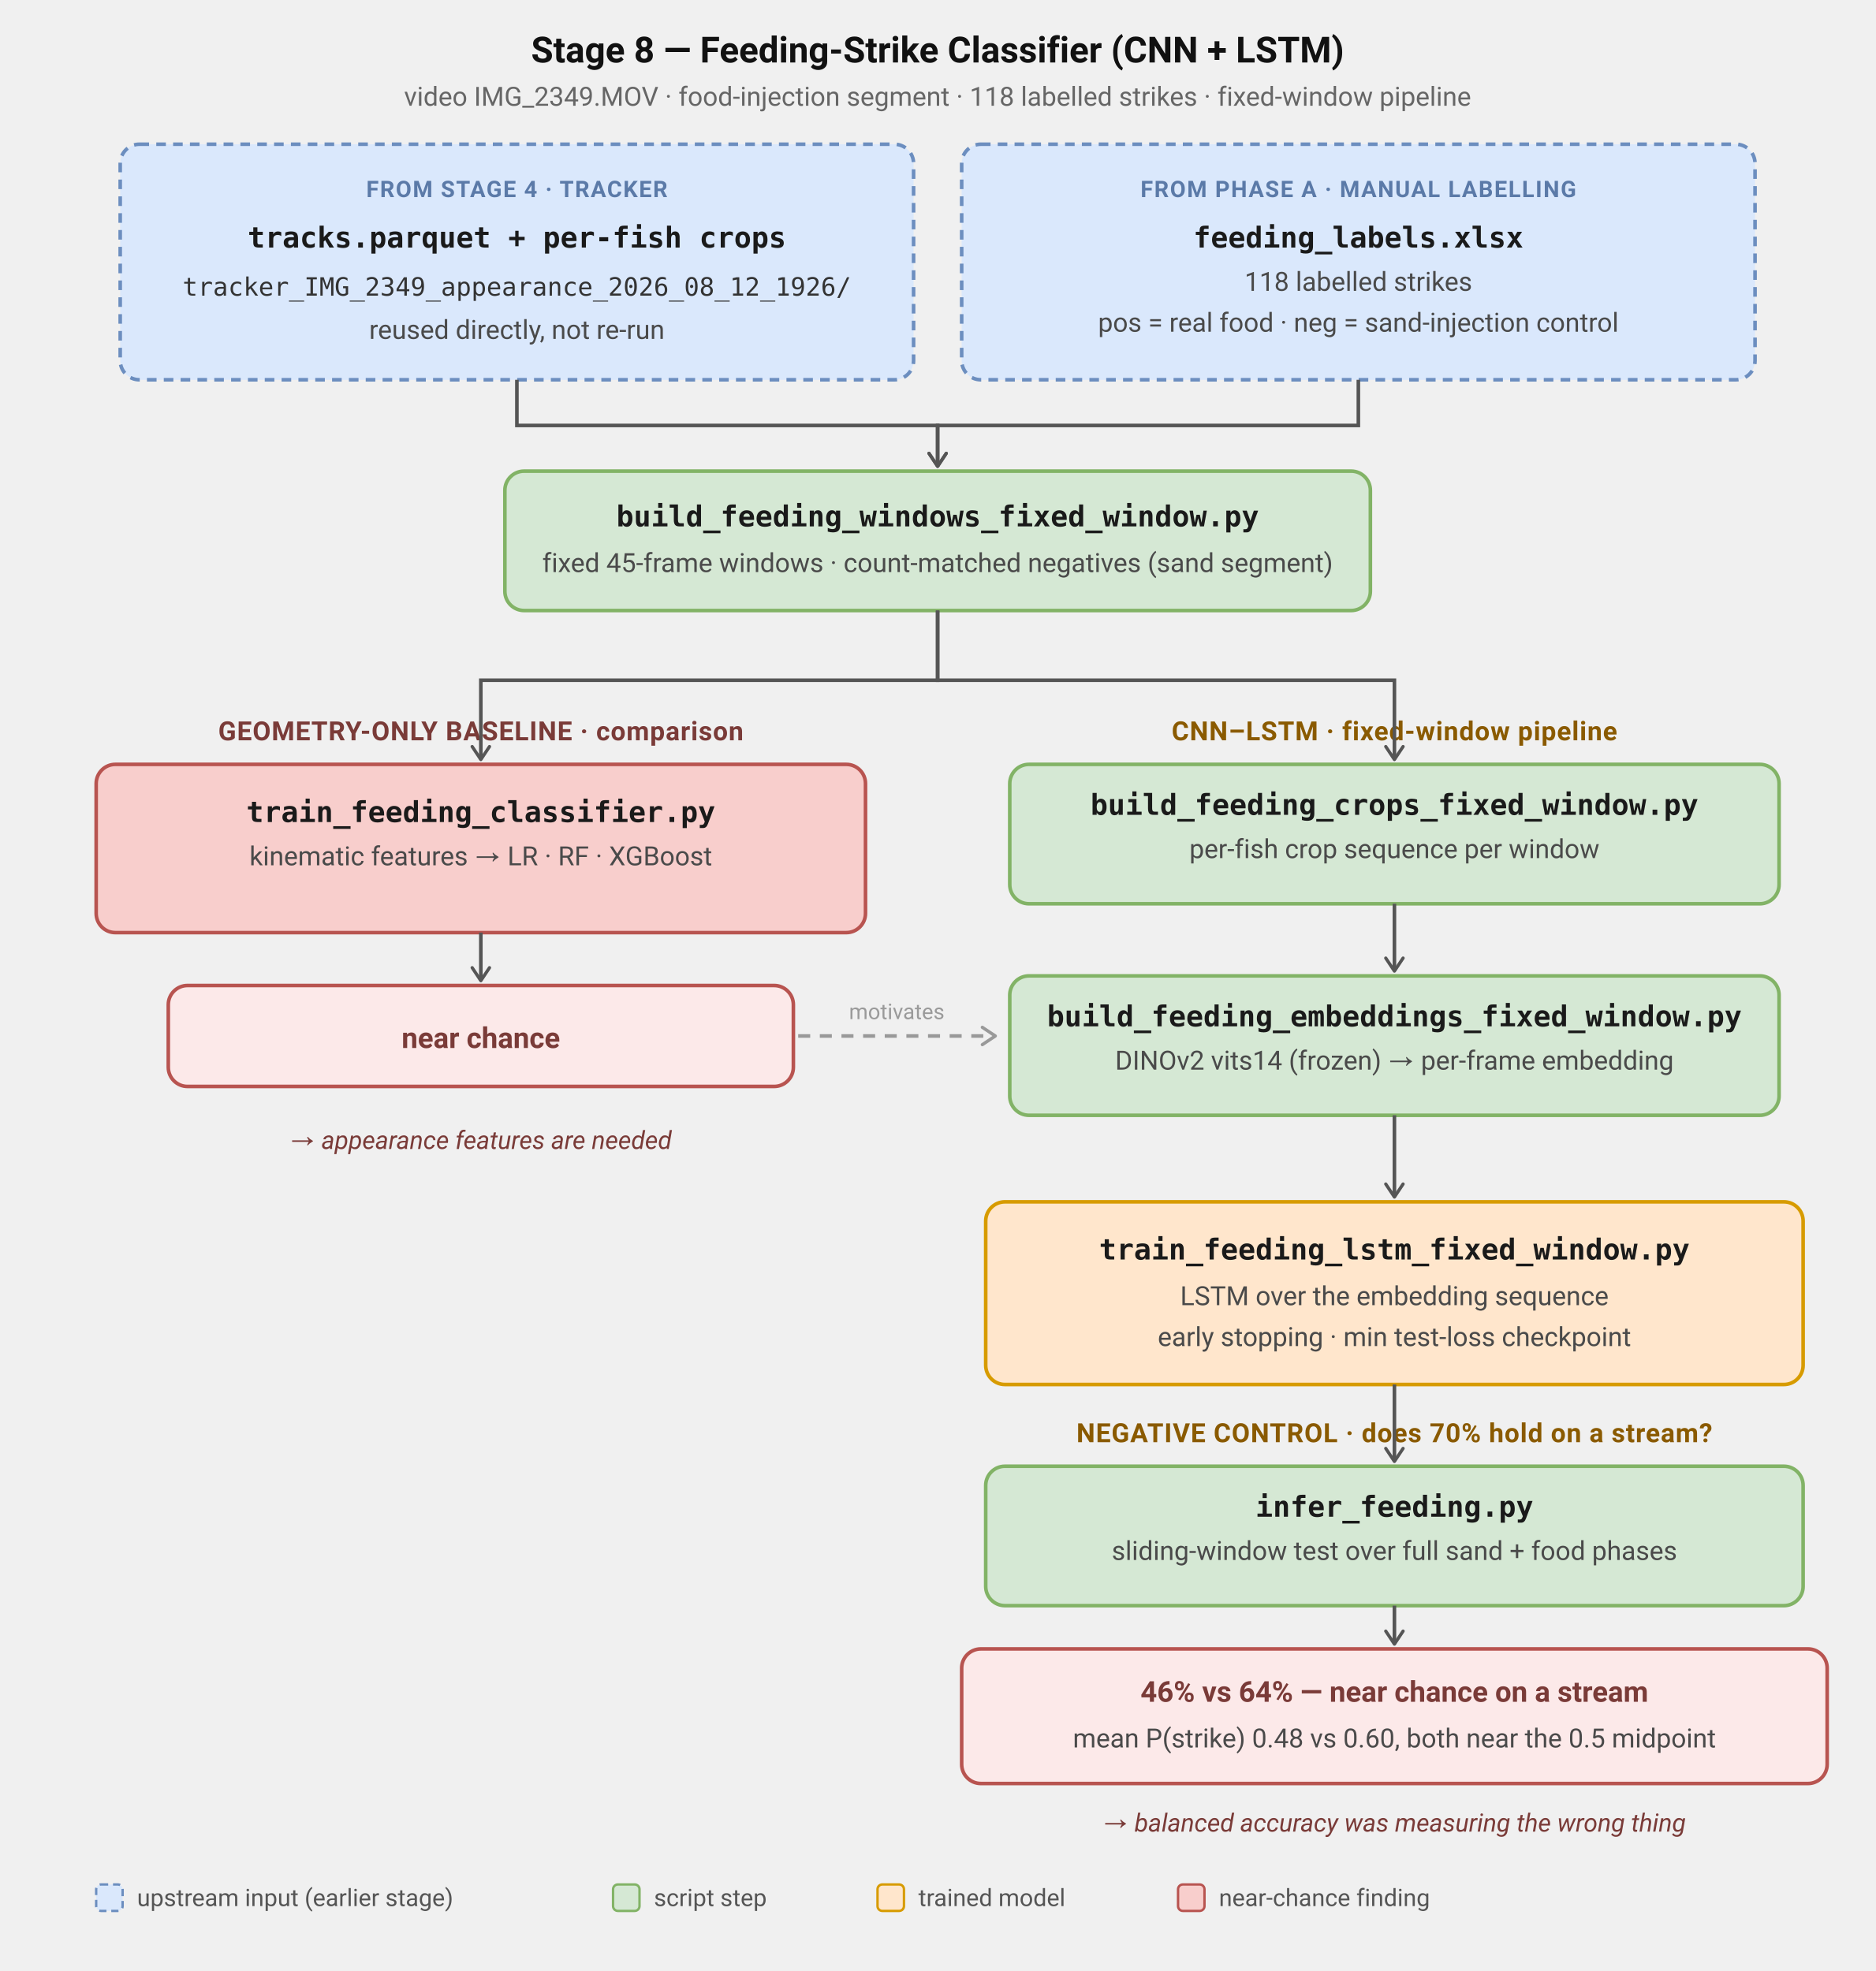
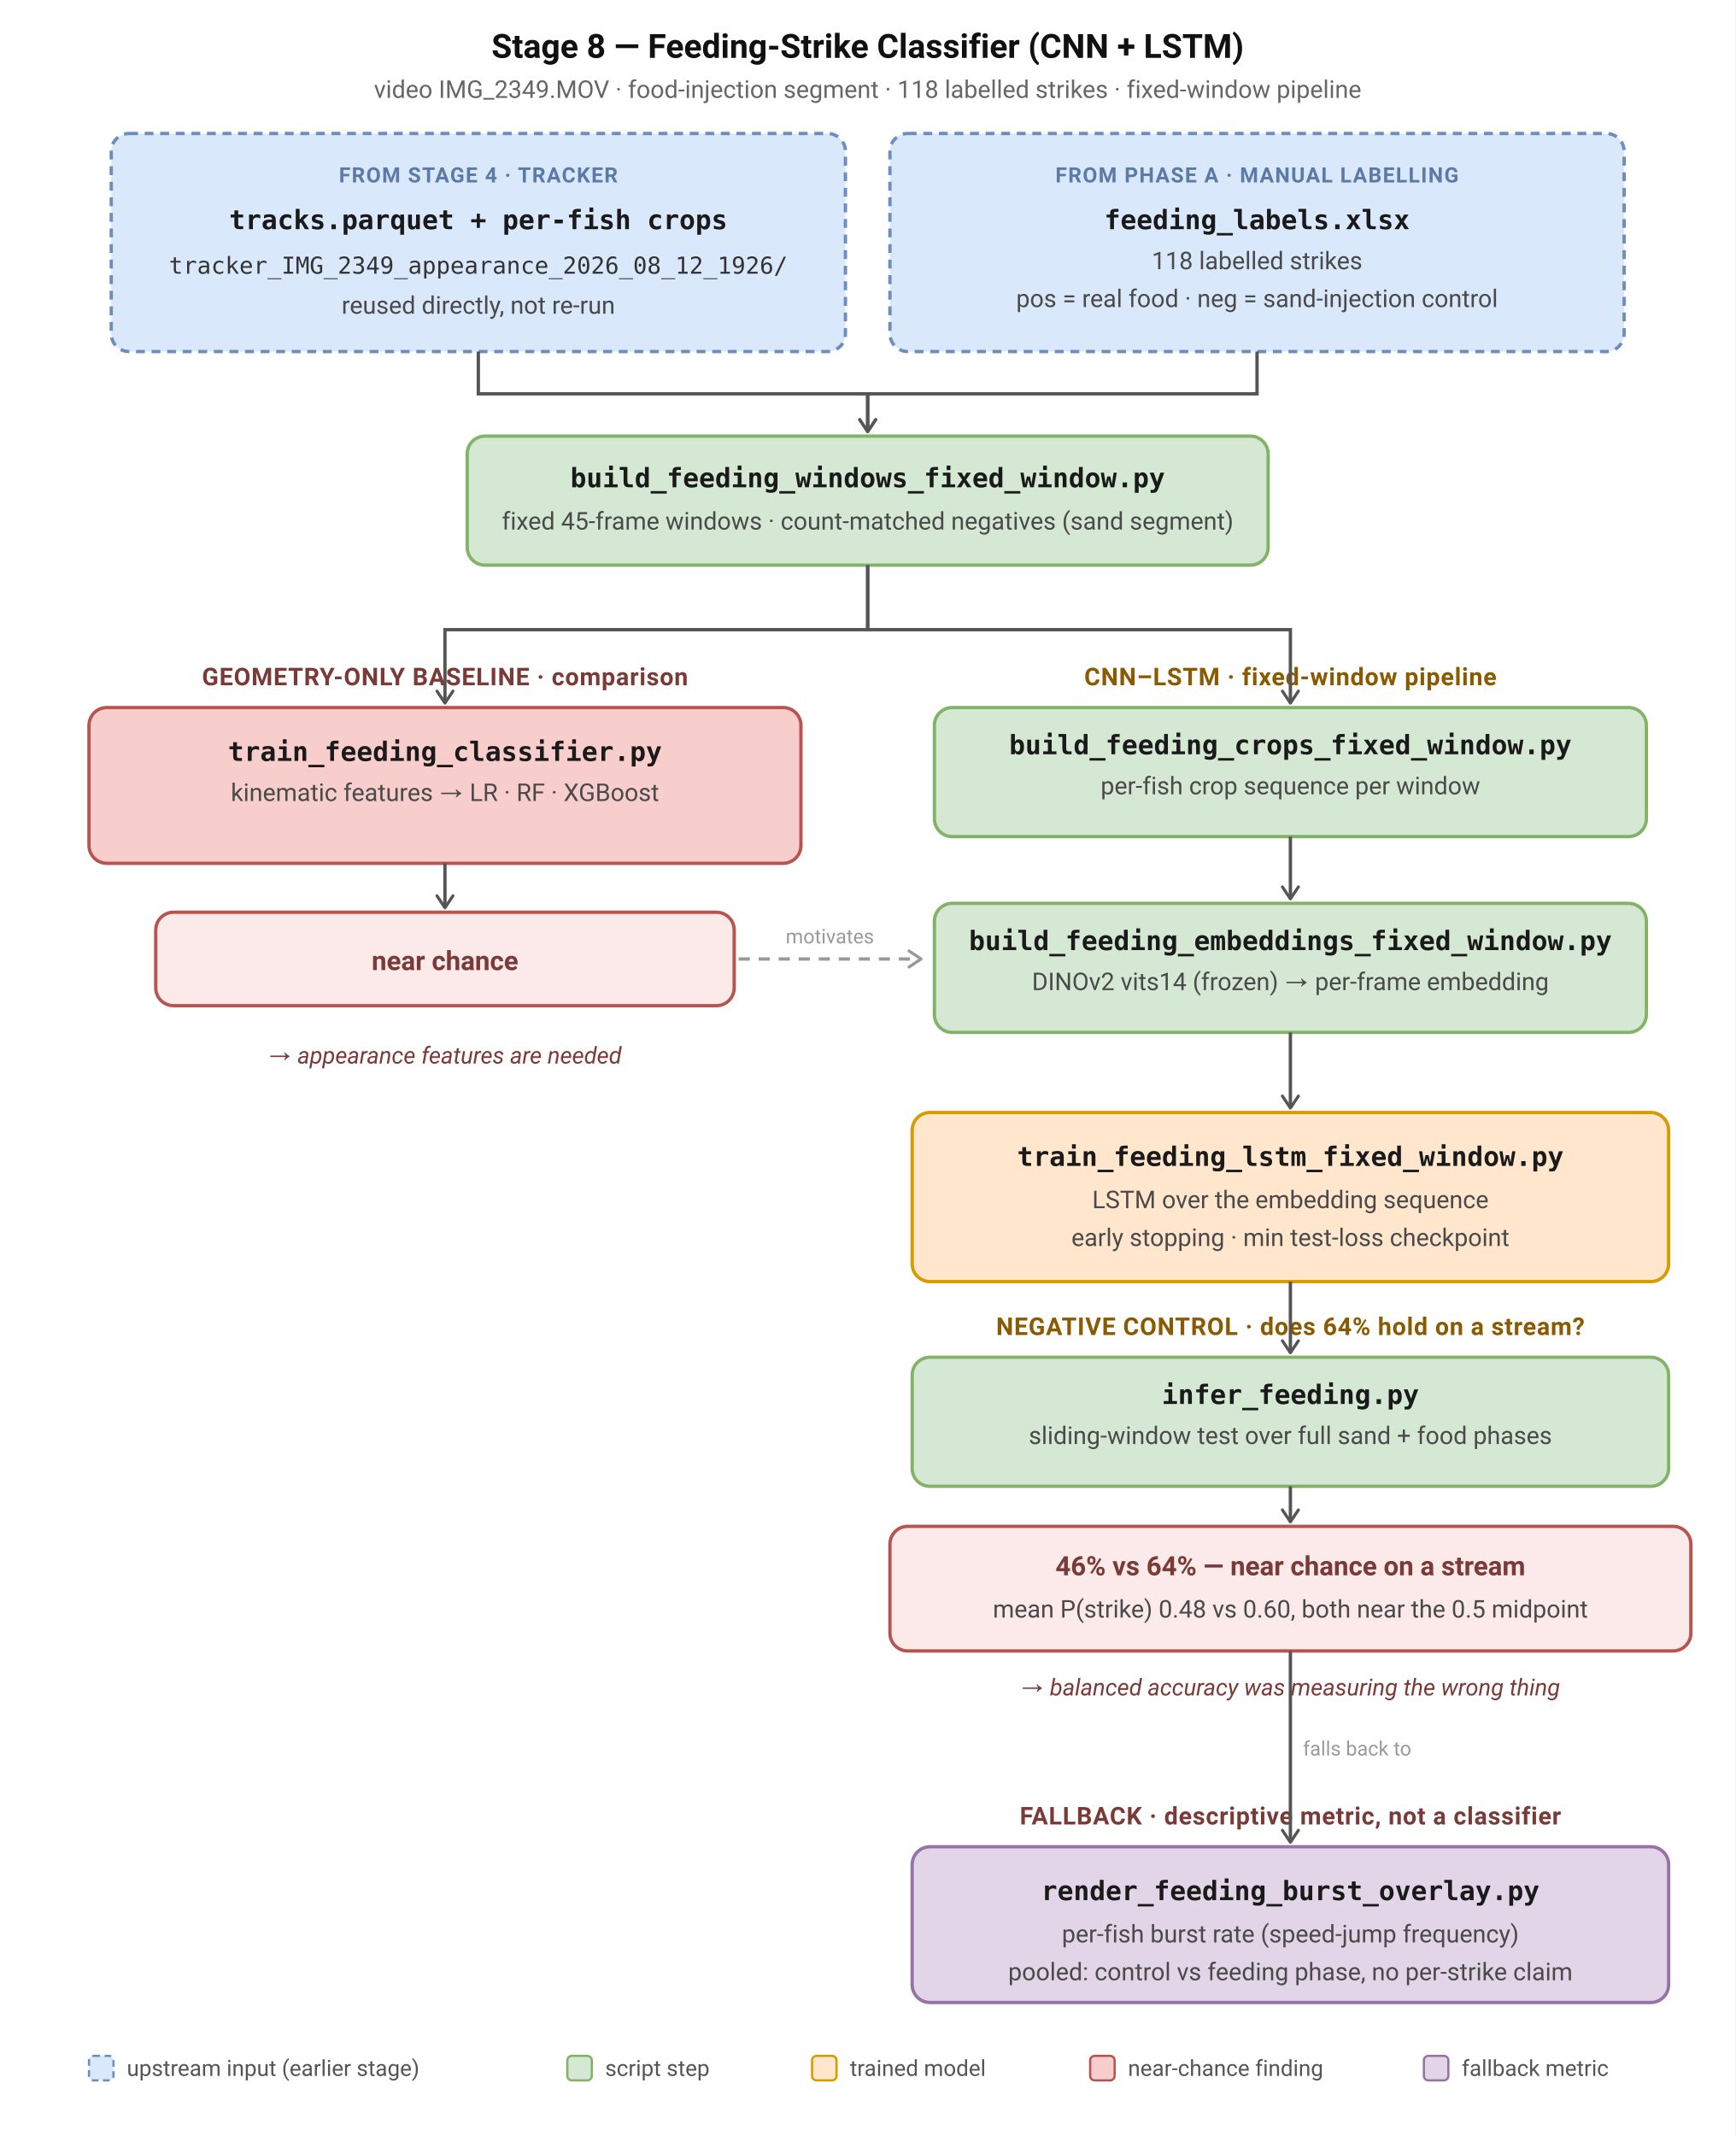
- <svg xmlns="http://www.w3.org/2000/svg" width="100%" viewBox="0 0 780 820" role="img">
+ <svg xmlns="http://www.w3.org/2000/svg" width="100%" viewBox="0 0 780 960" role="img">
  <defs>
    <marker id="arrow" viewBox="0 0 10 10" refX="8" refY="5" markerWidth="6" markerHeight="6" orient="auto-start-reverse">
      <path d="M2 1L8 5L2 9" fill="none" stroke="context-stroke" stroke-width="1.5" stroke-linecap="round" stroke-linejoin="round" />
    </marker>
    <style>
      text { font-family: -apple-system, "Segoe UI", Roboto, Helvetica, Arial, sans-serif; text-anchor: middle; }
      .d-title { font-size: 15px; font-weight: 700; fill: #111; }
      .d-sub { font-size: 11px; fill: #666; }
      .name { font-family: ui-monospace, SFMono-Regular, Menlo, Consolas, monospace; font-size: 12px; font-weight: 600; fill: #1a1a1a; }
      .name-sm { font-family: ui-monospace, SFMono-Regular, Menlo, Consolas, monospace; font-size: 10.5px; fill: #333; }
      .desc { font-size: 11px; fill: #4a4a4a; }
      .kept { font-size: 12px; font-weight: 700; fill: #8a5a00; }
      .bl-res { font-size: 12px; font-weight: 700; fill: #7a3b38; }
      .col-head-bl { font-size: 11px; font-weight: 700; fill: #7a3b38; letter-spacing: 0.3px; }
      .col-head-ml { font-size: 11px; font-weight: 700; fill: #8a5a00; letter-spacing: 0.3px; }
      .note { font-size: 10.5px; font-style: italic; fill: #7a3b38; }
      .tiny { font-size: 9px; fill: #9a9a9a; }
      .prov { font-size: 9.5px; font-weight: 700; fill: #5b7aa8; letter-spacing: 0.5px; }
      .legend { font-size: 10px; fill: #555; text-anchor: start; }
      .box { stroke-width: 1.5; }
    </style>
  </defs>
+   <rect x="0" y="0" width="780" height="960" fill="#ffffff" />
  <text class="d-title" x="390" y="26">Stage 8 — Feeding-Strike Classifier (CNN + LSTM)</text>
  <text class="d-sub" x="390" y="44">video IMG_2349.MOV · food-injection segment · 118 labelled strikes · fixed-window pipeline</text>
  <rect class="box" x="50" y="60" width="330" height="98" rx="8" fill="#dae8fc" stroke="#6c8ebf" stroke-dasharray="4 3" />
  <text class="prov" x="215" y="82">FROM STAGE 4 · TRACKER</text>
  <text class="name" x="215" y="103">tracks.parquet  +  per-fish crops</text>
  <text class="name-sm" x="215" y="123">tracker_IMG_2349_appearance_2026_08_12_1926/</text>
  <text class="desc" x="215" y="141">reused directly, not re-run</text>
  <rect class="box" x="400" y="60" width="330" height="98" rx="8" fill="#dae8fc" stroke="#6c8ebf" stroke-dasharray="4 3" />
  <text class="prov" x="565" y="82">FROM PHASE A · MANUAL LABELLING</text>
  <text class="name" x="565" y="103">feeding_labels.xlsx</text>
  <text class="desc" x="565" y="121">118 labelled strikes</text>
  <text class="desc" x="565" y="138">pos = real food · neg = sand-injection control</text>
  <rect class="box" x="210" y="196" width="360" height="58" rx="8" fill="#d5e8d4" stroke="#82b366" />
  <text class="name" x="390" y="219">build_feeding_windows_fixed_window.py</text>
  <text class="desc" x="390" y="238">fixed 45-frame windows · count-matched negatives (sand segment)</text>
  <text class="col-head-bl" x="200" y="308">GEOMETRY-ONLY BASELINE · comparison</text>
  <rect class="box" x="40" y="318" width="320" height="70" rx="8" fill="#f8cecc" stroke="#b85450" />
  <text class="name" x="200" y="342">train_feeding_classifier.py</text>
  <text class="desc" x="200" y="360">kinematic features → LR · RF · XGBoost</text>
  <rect class="box" x="70" y="410" width="260" height="42" rx="8" fill="#fce9e9" stroke="#b85450" />
  <text class="bl-res" x="200" y="436">near chance</text>
  <text class="note" x="200" y="478">→ appearance features are needed</text>
  <text class="col-head-ml" x="580" y="308">CNN–LSTM · fixed-window pipeline</text>
  <rect class="box" x="420" y="318" width="320" height="58" rx="8" fill="#d5e8d4" stroke="#82b366" />
  <text class="name" x="580" y="339">build_feeding_crops_fixed_window.py</text>
  <text class="desc" x="580" y="357">per-fish crop sequence per window</text>
  <rect class="box" x="420" y="406" width="320" height="58" rx="8" fill="#d5e8d4" stroke="#82b366" />
  <text class="name" x="580" y="427">build_feeding_embeddings_fixed_window.py</text>
  <text class="desc" x="580" y="445">DINOv2 vits14 (frozen) → per-frame embedding</text>
  <rect class="box" x="410" y="500" width="340" height="76" rx="8" fill="#ffe6cc" stroke="#d79b00" />
  <text class="name" x="580" y="524">train_feeding_lstm_fixed_window.py</text>
  <text class="desc" x="580" y="543">LSTM over the embedding sequence</text>
  <text class="desc" x="580" y="560">early stopping · min test-loss checkpoint</text>
-   <text class="col-head-ml" x="580" y="600">NEGATIVE CONTROL · does 70% hold on a stream?</text>
+   <text class="col-head-ml" x="580" y="600">NEGATIVE CONTROL · does 64% hold on a stream?</text>
  <rect class="box" x="410" y="610" width="340" height="58" rx="8" fill="#d5e8d4" stroke="#82b366" />
  <text class="name" x="580" y="631">infer_feeding.py</text>
  <text class="desc" x="580" y="649">sliding-window test over full sand + food phases</text>
  <rect class="box" x="400" y="686" width="360" height="56" rx="8" fill="#fce9e9" stroke="#b85450" />
  <text class="bl-res" x="580" y="708">46% vs 64% — near chance on a stream</text>
  <text class="desc" x="580" y="727">mean P(strike) 0.48 vs 0.60, both near the 0.5 midpoint</text>
  <text class="note" x="580" y="762">→ balanced accuracy was measuring the wrong thing</text>
+   <text class="col-head-bl" x="580" y="820">FALLBACK · descriptive metric, not a classifier</text>
+   <rect class="box" x="410" y="830" width="340" height="70" rx="8" fill="#e1d5e7" stroke="#9673a6" />
+   <text class="name" x="580" y="854">render_feeding_burst_overlay.py</text>
+   <text class="desc" x="580" y="873">per-fish burst rate (speed-jump frequency)</text>
+   <text class="desc" x="580" y="890">pooled: control vs feeding phase, no per-strike claim</text>
  <g fill="none" stroke="#555" stroke-width="1.5">
    <polyline points="215,158 215,177 390,177 390,194" marker-end="url(#arrow)" />
    <polyline points="565,158 565,177 390,177 390,194" marker-end="url(#arrow)" />
    <polyline points="390,254 390,283 200,283 200,316" marker-end="url(#arrow)" />
    <polyline points="390,254 390,283 580,283 580,316" marker-end="url(#arrow)" />
    <polyline points="200,388 200,408" marker-end="url(#arrow)" />
    <polyline points="580,376 580,404" marker-end="url(#arrow)" />
    <polyline points="580,464 580,498" marker-end="url(#arrow)" />
    <polyline points="332,431 414,431" stroke="#999" stroke-dasharray="5 4" marker-end="url(#arrow)" />
    <polyline points="580,576 580,608" marker-end="url(#arrow)" />
    <polyline points="580,668 580,684" marker-end="url(#arrow)" />
+     <polyline points="580,742 580,828" marker-end="url(#arrow)" />
  </g>
  <text class="tiny" x="373" y="424">motivates</text>
+   <text class="tiny" x="610" y="789">falls back to</text>
  <g>
-     <rect x="40" y="784" width="11" height="11" rx="2" fill="#dae8fc" stroke="#6c8ebf" stroke-dasharray="3 2" />
-     <text class="legend" x="57" y="793">upstream input (earlier stage)</text>
-     <rect x="255" y="784" width="11" height="11" rx="2" fill="#d5e8d4" stroke="#82b366" />
-     <text class="legend" x="272" y="793">script step</text>
-     <rect x="365" y="784" width="11" height="11" rx="2" fill="#ffe6cc" stroke="#d79b00" />
-     <text class="legend" x="382" y="793">trained model</text>
-     <rect x="490" y="784" width="11" height="11" rx="2" fill="#f8cecc" stroke="#b85450" />
-     <text class="legend" x="507" y="793">near-chance finding</text>
+     <rect x="40" y="924" width="11" height="11" rx="2" fill="#dae8fc" stroke="#6c8ebf" stroke-dasharray="3 2" />
+     <text class="legend" x="57" y="933">upstream input (earlier stage)</text>
+     <rect x="255" y="924" width="11" height="11" rx="2" fill="#d5e8d4" stroke="#82b366" />
+     <text class="legend" x="272" y="933">script step</text>
+     <rect x="365" y="924" width="11" height="11" rx="2" fill="#ffe6cc" stroke="#d79b00" />
+     <text class="legend" x="382" y="933">trained model</text>
+     <rect x="490" y="924" width="11" height="11" rx="2" fill="#f8cecc" stroke="#b85450" />
+     <text class="legend" x="507" y="933">near-chance finding</text>
+     <rect x="640" y="924" width="11" height="11" rx="2" fill="#e1d5e7" stroke="#9673a6" />
+     <text class="legend" x="657" y="933">fallback metric</text>
  </g>
</svg>
